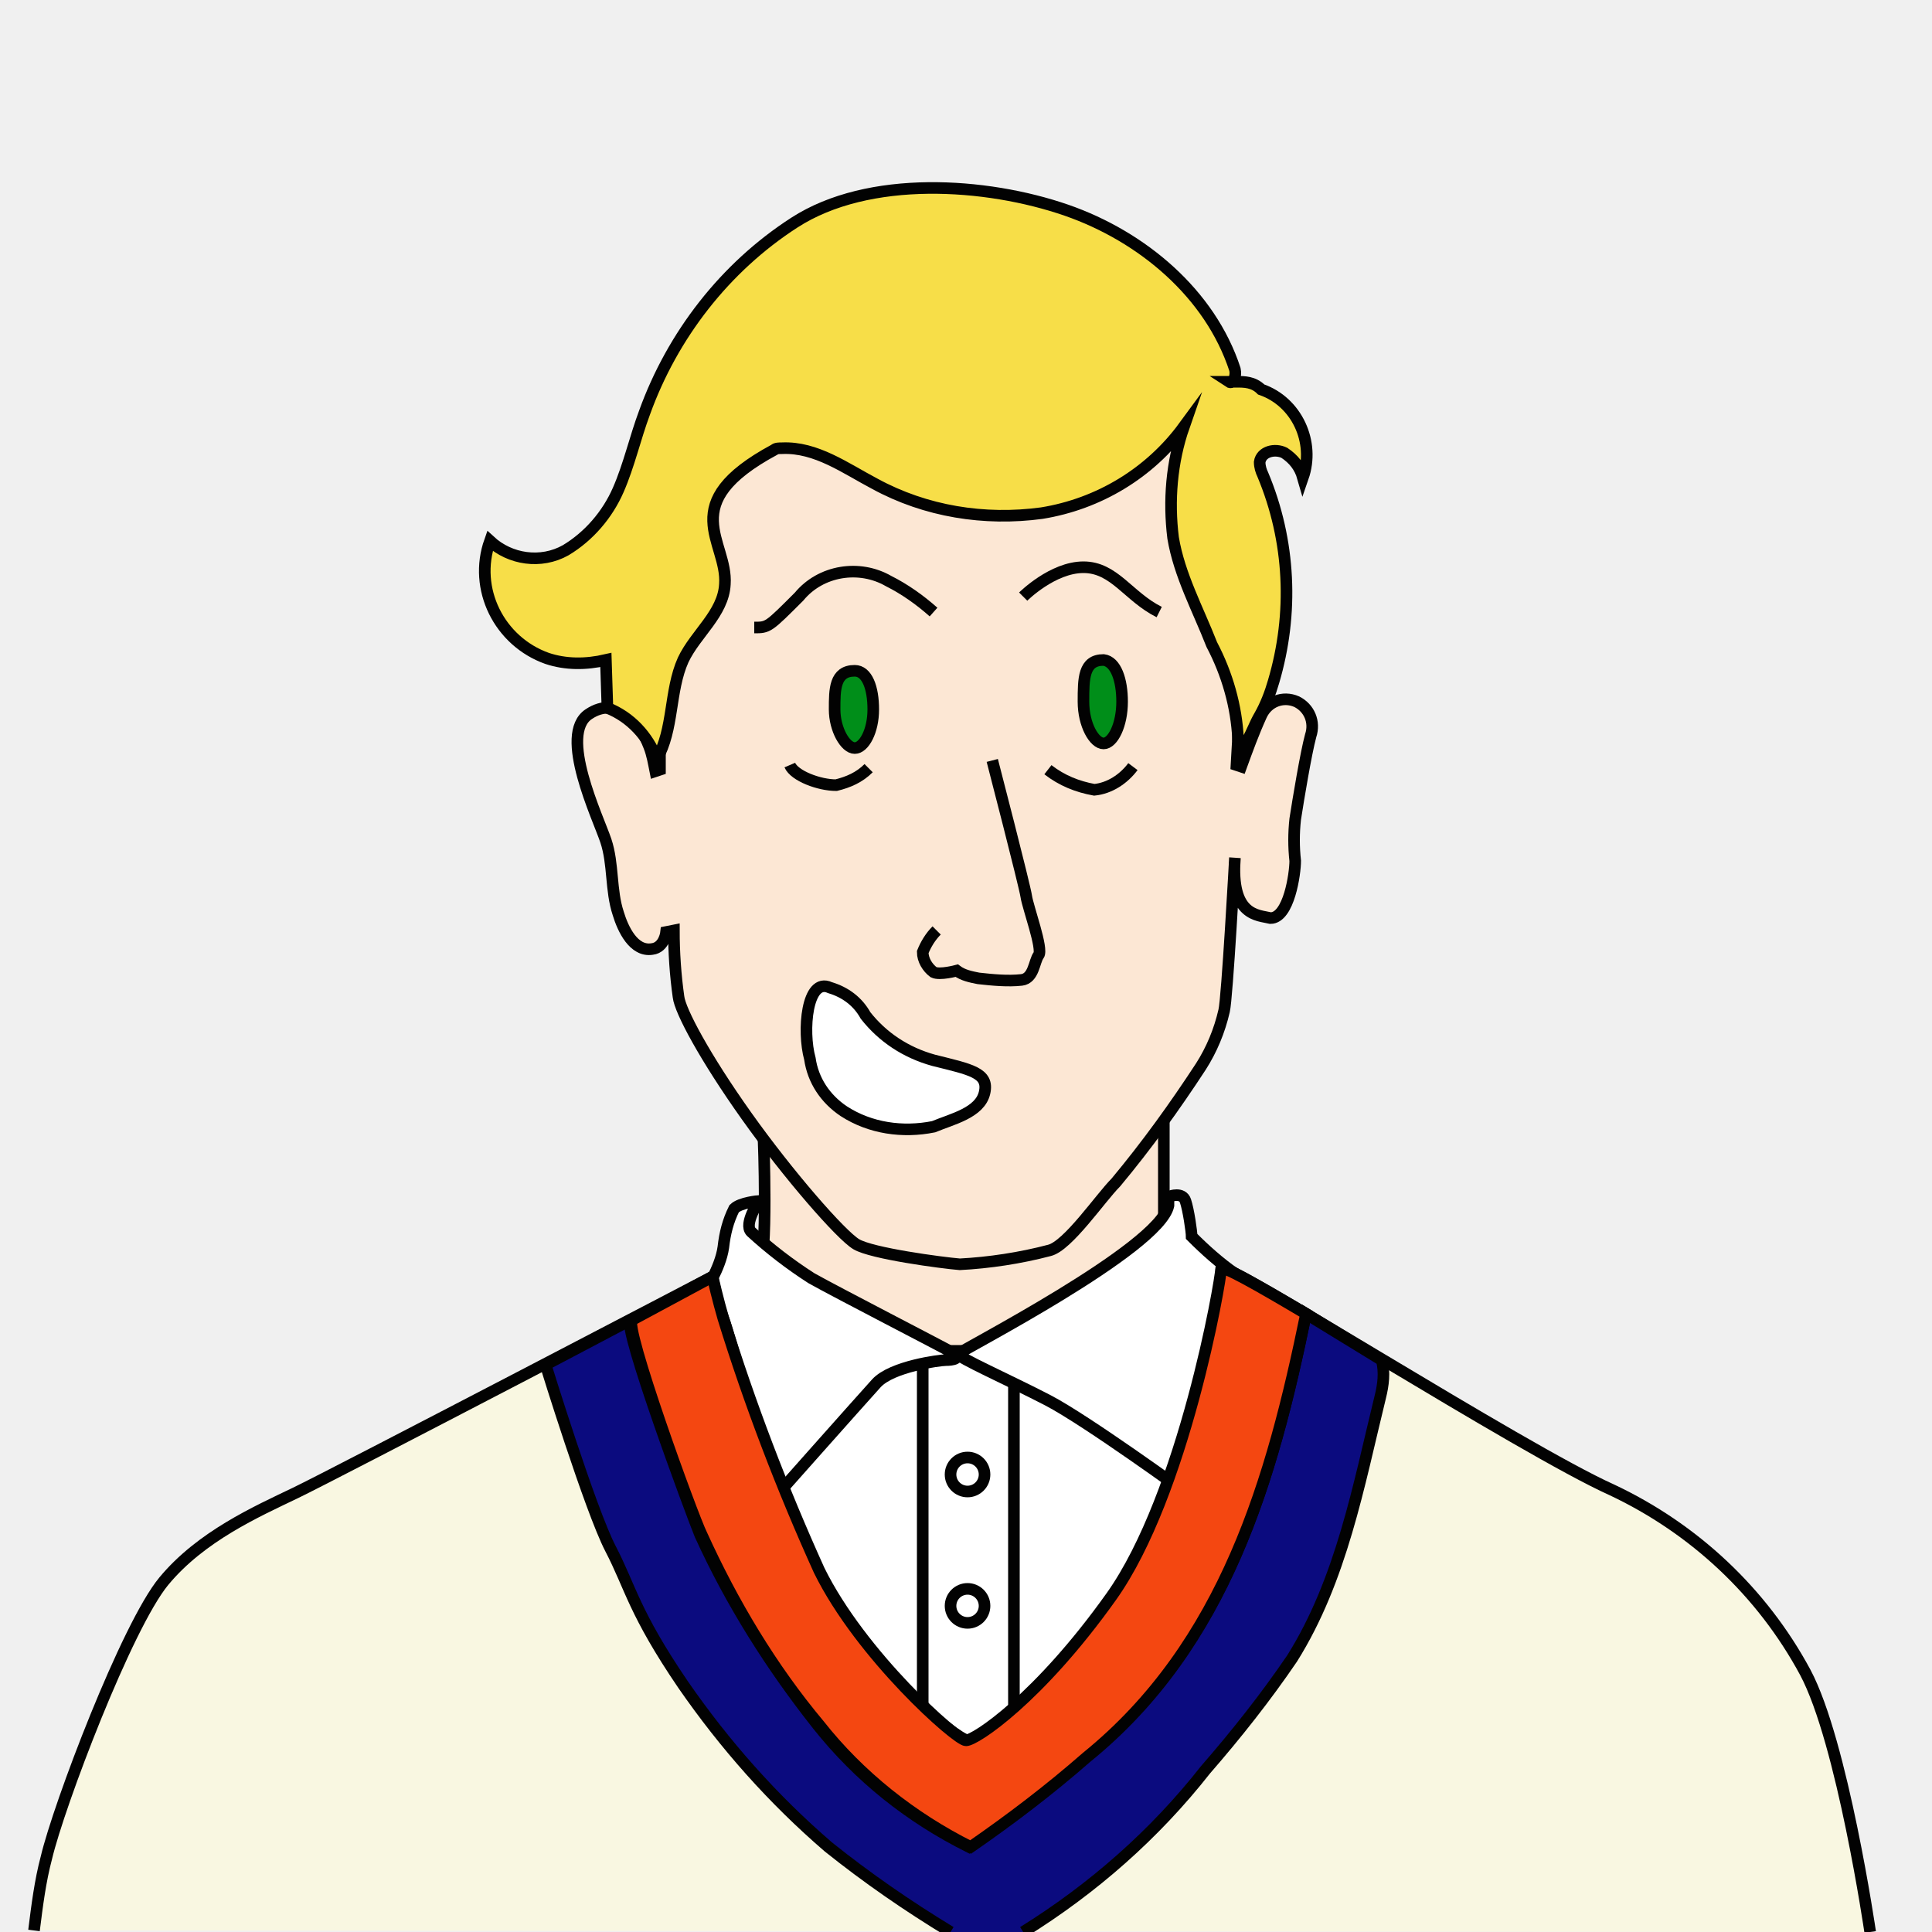
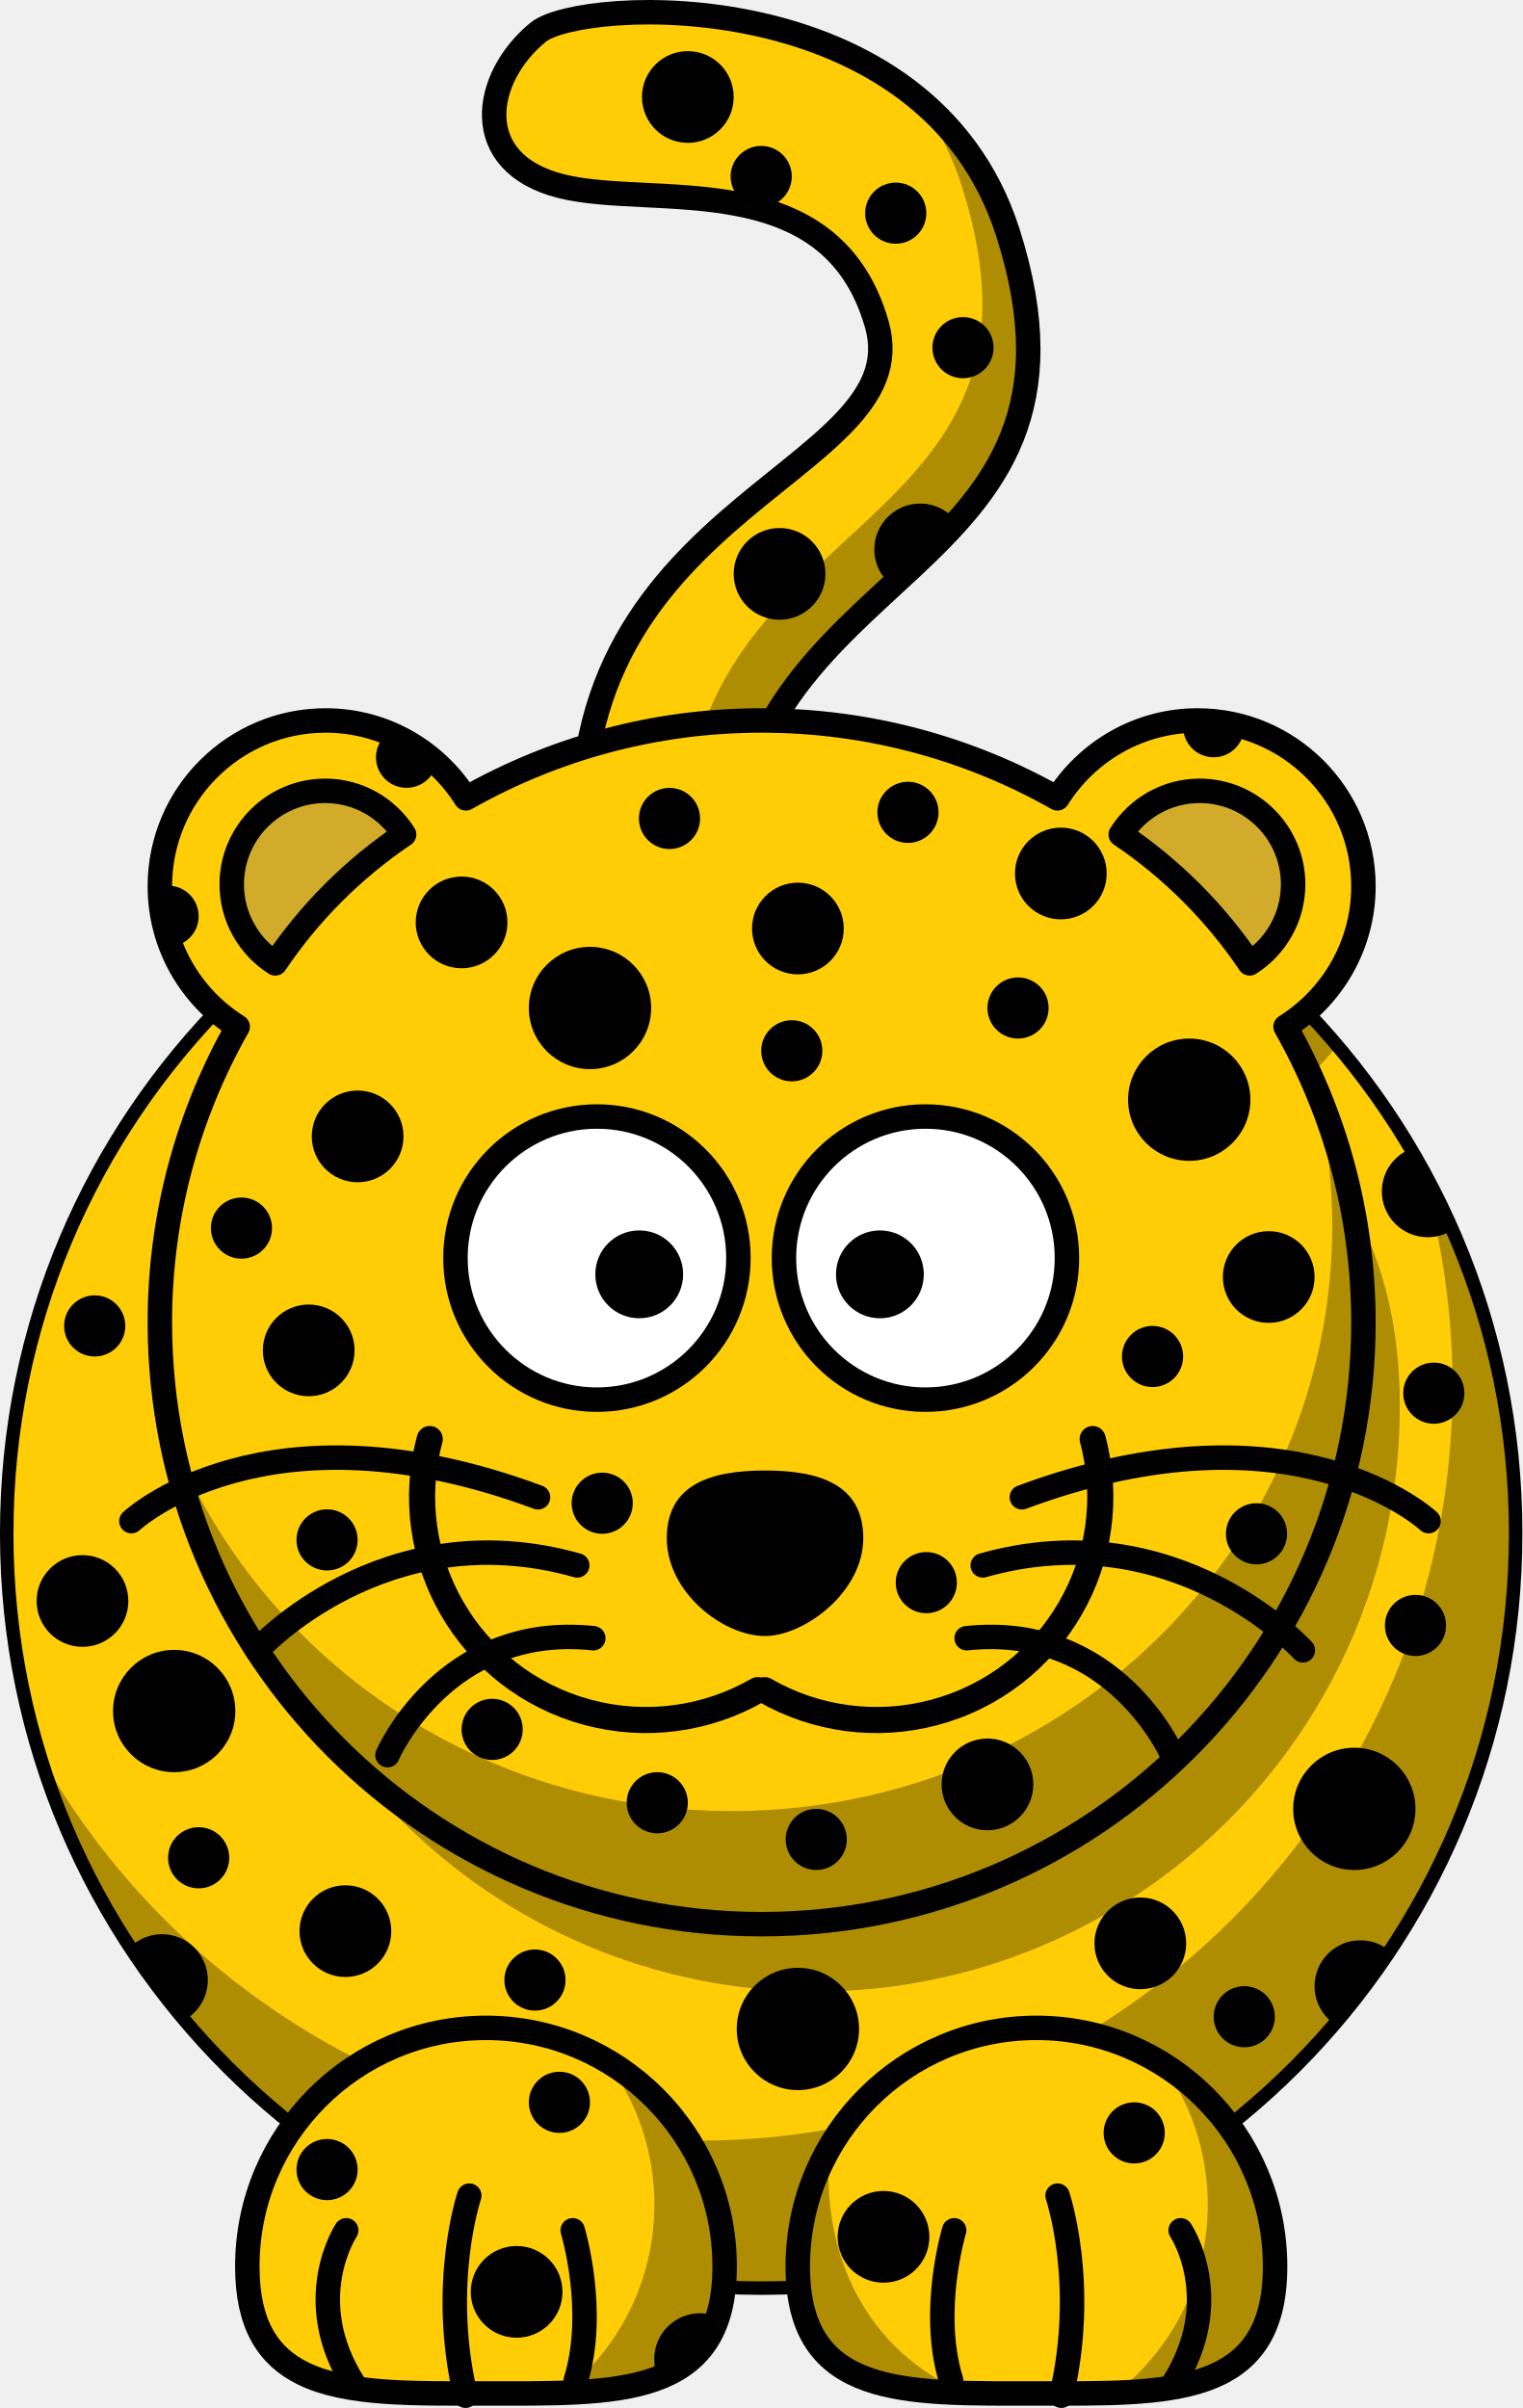
- <svg xmlns="http://www.w3.org/2000/svg" version="1.1" id="Person_1" x="0px" y="0px" viewBox="0 0 125 125" style="enable-background:new 0 0 125 125;" xml:space="preserve">
-   <style type="text/css">
- 	.st0{fill:#FCE7D4;stroke:#020202;stroke-width:0.75;stroke-miterlimit:10;}
- 	.st1{fill:#FFFFFF;stroke:#020202;stroke-width:0.75;stroke-miterlimit:10;}
- 	.st2{fill:none;stroke:#020202;stroke-width:0.75;stroke-miterlimit:10;}
- 	.st3{fill:#F9F7E1;stroke:#020202;stroke-width:0.75;stroke-miterlimit:10;}
- 	.st4{fill:#0B0B7F;stroke:#020202;stroke-width:0.75;stroke-miterlimit:10;}
- 	.st5{fill:#F44711;stroke:#020202;stroke-width:0.75;stroke-miterlimit:10;}
- 	.st6{fill:#008E19;stroke:#020202;stroke-width:0.75;stroke-miterlimit:10;}
- 	.st7{fill:#F7DE48;stroke:#020202;stroke-width:0.75;stroke-miterlimit:10;}
- </style>
-   <g id="head_copy">
-     <path id="neck" class="st0" d="M76,79.9c0,0-0.7-0.3-0.7-0.9v-6.7l-25.9,1.3c0,0,0.3,7.9-0.3,8.6c0,0-3.1,2.3-2.2,4.2   c1.9,3.9,7.2,6.2,11.2,6.9c5,0.8,12.6,0,17-2.8C78,88.6,79.8,81.6,76,79.9z" />
-     <path id="face" class="st0" d="M79.9,55.5c0,0-0.5,9.1-0.7,9.9c-0.3,1.3-0.8,2.5-1.5,3.6c-1.7,2.6-3.5,5.1-5.5,7.5   c-1,1-3.1,4.1-4.3,4.4c-1.9,0.5-3.9,0.8-5.8,0.9c-1.2-0.1-5.7-0.7-6.7-1.3S51,76,48.3,72.2s-4.3-6.8-4.4-7.7   c-0.2-1.4-0.3-2.9-0.3-4.3l-0.5,0.1c0,0-0.1,1-0.9,1.1c-1.2,0.2-1.9-1.3-2.2-2.3c-0.5-1.5-0.3-3.2-0.8-4.7s-3.1-6.9-1.1-8.2   c1.8-1.2,3.3,0.5,3.9,2.1c0.2,0.5,0.3,1.1,0.4,1.6l0.3-0.1c0,0,0-3,0-5c0.1-3.9-1.1-8.2,0.3-11.9c4.8-12.4,9.3-12.9,20.4-13.2   c9.9-0.3,15.4,7.7,16.2,11.3c0.7,3,1,6,0.9,9c-0.1,2.7-0.5,9.5-0.5,9.5l0.3,0.1c0.4-1.1,0.8-2.2,1.3-3.3c0.4-0.9,1.4-1.3,2.3-0.9   c0.8,0.4,1.2,1.3,0.9,2.2c-0.3,1.1-0.8,4.1-1,5.4c-0.1,0.9-0.1,1.8,0,2.7c0,0.8-0.4,3.7-1.6,3.7C81.4,59.2,79.6,59.3,79.9,55.5z" />
+ <svg xmlns="http://www.w3.org/2000/svg" id="Layer_1" xml:space="preserve" version="1.0" viewBox="0 0 248.976 393.857">
+   <g id="g236">
+     <g id="tail">
+       <path id="path3229" style="stroke:#010101;stroke-width:4;fill:#ffcd05" d="m96.198 146.28c-9.442-63.579 54.402-67.857 47.212-93.166-7.47-26.324-36.51-18.886-51.618-22.663s-12.88-17.733-3.777-25.181c6.925-5.666 63.545-8.729 76.805 32.735 18.43 57.679-45.33 52.88-45.33 107.02 0 46.03-22.033 1.26-23.292 1.26z" />
+       <g id="g240">
+         <circle id="circle242" cy="34.865" cx="146.49" r="5" />
+         <circle id="circle244" cy="15.865" cx="112.49" r="7.5" />
+         <circle id="circle246" cy="56.865" cx="157.49" r="5" />
+         <path id="path248" d="m156.49 85.378c-1.37-1.826-3.55-3.013-6-3.013-4.15 0-7.5 3.358-7.5 7.5 0 2.409 1.14 4.547 2.9 5.919 3.72-3.423 7.36-6.796 10.6-10.406z" />
+         <circle id="circle250" cy="93.865" cx="127.49" r="7.5" />
+         <circle id="circle252" cy="28.865" cx="124.49" r="5" />
+       </g>
+       <path id="path3334" style="fill-opacity:.314;fill:#010101" d="m149.41 15.535c3.32 4.186 6.04 9.138 7.9 14.969 18.44 57.679-45.31 52.892-45.31 107.04 0 18.69-3.66 22.4-8.06 20.21 6.79 9.21 15.56 16.34 15.56-12.71 0-54.144 63.75-49.358 45.31-107.04-3.13-9.789-8.66-17.087-15.4-22.465z" />
+     </g>
+     <g id="body">
+       <path id="path2383" style="stroke-linejoin:round;stroke:#010101;stroke-width:2.204;stroke-linecap:round;fill:#ffcd05" d="m247.87 250.78c0.05 68.15-55.15 123.42-123.3 123.47-68.144 0.05-123.42-55.16-123.47-123.3 0.002-0.06 0.002-0.11 0.002-0.17-0.046-68.14 55.159-123.42 123.31-123.47 68.14-0.04 123.42 55.16 123.46 123.31v0.16z" />
+       <g id="g257">
+         <circle id="circle259" cy="216.87" cx="15.488" r="5" />
+         <circle id="circle261" cy="323.86" cx="87.488" r="5" />
+         <circle id="circle263" cy="303.86" cx="32.488" r="5" />
+         <circle id="circle265" cy="265.86" cx="231.49" r="5" />
+         <circle id="circle267" cy="315.86" cx="56.488" r="7.5" />
+         <circle id="circle269" cy="261.86" cx="13.488" r="7.5" />
+         <circle id="circle271" cy="317.86" cx="186.49" r="7.5" />
+         <circle id="circle273" cy="279.86" cx="28.488" r="10" />
+         <circle id="circle275" cy="331.86" cx="130.49" r="10" />
+         <circle id="circle277" cy="295.86" cx="221.49" r="10" />
+         <circle id="circle279" cy="329.86" cx="203.49" r="5" />
+         <circle id="circle281" cy="227.87" cx="234.49" r="5" />
+         <path id="path283" d="m225.99 194.86c0 4.15 3.35 7.5 7.5 7.5 1.49 0 2.87-0.43 4.03-1.18-2-4.58-4.28-9.01-6.81-13.28-2.77 1.11-4.72 3.8-4.72 6.96z" />
+         <path id="path285" d="m214.99 324.86c0 2.58 1.29 4.84 3.27 6.2 3.24-3.8 6.26-7.78 9.03-11.95-1.3-1.09-2.97-1.75-4.8-1.75-4.15 0-7.5 3.36-7.5 7.5z" />
+         <path id="path287" d="m33.988 323.86c0-4.14-3.357-7.5-7.5-7.5-2.028 0-3.865 0.81-5.215 2.12 2.727 4.16 5.697 8.13 8.891 11.92 2.281-1.29 3.824-3.73 3.824-6.54z" />
+       </g>
+       <path id="path3339" style="fill-opacity:.314;fill:#010101" d="m232.66 192.16c3.2 10.98 4.9 22.59 4.9 34.6 0 68.1-55.26 123.37-123.37 123.37-46.825 0-87.599-26.13-108.5-64.59 15.022 51.2 62.366 88.62 118.41 88.62 68.1 0 123.37-55.27 123.37-123.37 0-21.21-5.37-41.19-14.81-58.63z" />
+     </g>
+     <g id="paws">
+       <g id="g291">
+         <path id="path3238" style="stroke-linejoin:round;stroke:#010101;stroke-width:4;stroke-linecap:round;fill:#ffcd05" d="m118.51 370.71c0 21.55-17.49 20.77-39.033 20.77-11.979 0-22.705 0.24-29.866-3.25-5.718-2.79-9.164-7.95-9.164-17.52 0-21.54 17.485-39.03 39.03-39.03 21.543 0 39.033 17.49 39.033 39.03z" />
+         <g id="g294">
+           <circle id="circle296" cy="354.86" cx="53.488" r="5" />
+           <circle id="circle298" cy="374.86" cx="84.488" r="7.5" />
+           <circle id="circle300" cy="343.86" cx="91.488" r="5" />
+           <path id="path302" d="m117.37 378.94c-0.89-0.37-1.86-0.58-2.88-0.58-4.15 0-7.5 3.36-7.5 7.5 0 1.11 0.24 2.15 0.67 3.09 4.65-1.79 8.06-4.83 9.71-10.01z" />
+         </g>
+         <path id="path3332" style="fill-opacity:.314;fill:#010101" d="m99.494 337.5c4.726 6.48 7.526 14.47 7.526 23.1 0 12.46-5.83 23.56-14.901 30.75 15.081-0.57 25.901-3.7 25.901-20.63 0-14.03-7.4-26.34-18.526-33.22z" />
+         <g id="g2469" transform="matrix(-1 0 0 1 652.48 -1.8279)">
+           <path id="path2471" style="stroke:#010101;stroke-width:4;stroke-linecap:round;fill:none" d="m558.32 391.17c-3.51-11.33 0.5-24.55 0.5-24.55" />
+           <path id="path2473" style="stroke:#010101;stroke-width:4;stroke-linecap:round;fill:none" d="m576.34 393.68c4.3-18.25-0.61-32.73-0.61-32.73" />
+           <path id="path2475" style="stroke:#010101;stroke-width:4;stroke-linecap:round;fill:none" d="m594.6 391.8c8.81-13.85 1.26-25.18 1.26-25.18" />
+         </g>
+       </g>
+       <g id="g309">
+         <path id="path3235" style="stroke-linejoin:round;stroke:#010101;stroke-width:4;stroke-linecap:round;fill:#ffcd05" d="m208.53 370.71c0 21.55-17.49 20.77-39.03 20.77s-39.03 0.78-39.03-20.77c0-21.54 17.49-39.03 39.03-39.03s39.03 17.49 39.03 39.03z" />
+         <g id="g312">
+           <circle id="circle314" cy="348.86" cx="185.49" r="5" />
+           <circle id="circle316" cy="365.86" cx="144.49" r="7.5" />
+         </g>
+         <path id="path3327" style="fill-opacity:.314;fill:#010101" d="m189.99 337.5c4.73 6.48 7.53 14.47 7.53 23.1 0 12.46-5.83 23.56-14.9 30.75 15.08-0.57 25.9-3.7 25.9-20.63 0-14.03-7.4-26.34-18.53-33.22z" />
+         <path id="path3349" style="fill-opacity:.314;fill:#010101" d="m135.68 351.22c-3.31 5.74-5.22 12.41-5.22 19.5 0 17.51 11.56 20.27 27.44 20.69-15.78-6.58-23.8-22.21-22.22-40.19z" />
+         <g id="g2508" transform="translate(-.82294 -1.8279)">
+           <path id="path2510" style="stroke:#010101;stroke-width:4;stroke-linecap:round;fill:none" d="m156.37 391.17c-3.51-11.33 0.5-24.55 0.5-24.55" />
+           <path id="path2512" style="stroke:#010101;stroke-width:4;stroke-linecap:round;fill:none" d="m174.39 393.68c4.3-18.25-0.61-32.73-0.61-32.73" />
+           <path id="path2514" style="stroke:#010101;stroke-width:4;stroke-linecap:round;fill:none" d="m192.65 391.8c8.81-13.85 1.26-25.18 1.26-25.18" />
+         </g>
+       </g>
+     </g>
+     <g id="face">
+       <g id="g325">
+         <path id="path3306_2_" style="fill-opacity:.314;fill:#010101" d="m57.15 172.06c-12.297 16.1-19.594 36.19-19.594 58 0 52.82 42.869 95.69 95.684 95.69 52.82 0 95.69-42.87 95.69-95.69 0-21.6-7.19-34.51-19.28-50.53 3.73-2.55 6.89-5.69 9.59-9.19-10.56-11.34-70.36-35.97-86-35.97-15.28 0-81.421 33.87-76.09 37.69z" />
+         <path id="path2479" style="stroke-linejoin:round;stroke:#010101;stroke-width:4;stroke-linecap:round;fill:#ffcd05" d="m53.258 117.84c-14.965 0-27.116 12.15-27.116 27.12 0 9.68 5.088 18.18 12.733 22.97-8.083 14.29-12.733 30.78-12.733 48.35 0 54.33 44.067 98.44 98.398 98.44 54.33 0 98.44-44.11 98.44-98.44 0-17.57-4.65-34.06-12.74-48.35 7.63-4.8 12.74-13.3 12.74-22.97 0-14.97-12.15-27.12-27.12-27.12-9.67 0-18.13 5.11-22.93 12.74-14.29-8.1-30.8-12.74-48.39-12.74s-34.064 4.65-48.355 12.74c-4.797-7.63-13.254-12.74-22.927-12.74z" />
+         <path id="path3293_2_" style="fill-opacity:.314;fill:#010101" d="m215.98 181.84c1.24 6.05 1.9 12.29 1.9 18.69 0 52.82-44 95.69-98.22 95.69-40.655 0-75.562-24.1-90.478-58.44 9.003 43.79 48.706 76.84 96.288 76.84 54.21 0 98.21-42.86 98.21-95.68 0-13.16-2.75-25.69-7.7-37.1z" />
+         <path id="path2483" style="stroke-linejoin:round;stroke:#010101;stroke-width:4;stroke-linecap:round;fill:#d3ab2a" d="m196.19 129.35c-5.44 0-10.19 2.86-12.9 7.14 8.32 5.61 15.48 12.76 21.08 21.08 4.26-2.71 7.11-7.5 7.11-12.93 0-8.44-6.85-15.29-15.29-15.29z" />
+         <path id="path2523" style="stroke-linejoin:round;stroke:#010101;stroke-width:4;stroke-linecap:round;fill:#d3ab2a" d="m53.191 129.35c5.438 0 10.188 2.86 12.897 7.14-8.317 5.61-15.478 12.76-21.074 21.08-4.269-2.71-7.113-7.5-7.113-12.93 0-8.44 6.852-15.29 15.29-15.29z" />
+       </g>
+       <g id="g332">
+         <circle id="circle334" cy="133.87" cx="109.49" r="5" />
+         <circle id="circle336" cy="221.87" cx="188.49" r="5" />
+         <circle id="circle338" cy="164.87" cx="166.49" r="5" />
+         <circle id="circle340" cy="150.87" cx="75.488" r="7.5" />
+         <circle id="circle342" cy="151.87" cx="130.49" r="7.5" />
+         <circle id="circle344" cy="220.87" cx="50.488" r="7.5" />
+         <circle id="circle346" cy="185.87" cx="58.488" r="7.5" />
+         <circle id="circle348" cy="208.87" cx="207.49" r="7.5" />
+         <circle id="circle350" cy="291.86" cx="161.49" r="7.5" />
+         <circle id="circle352" cy="142.87" cx="173.49" r="7.5" />
+         <circle id="circle354" cy="179.87" cx="194.49" r="10" />
+         <circle id="circle356" cy="164.87" cx="96.488" r="10" />
+         <circle id="circle358" cy="258.86" cx="151.49" r="5" />
+         <circle id="circle360" cy="251.87" cx="53.488" r="5" />
+         <circle id="circle362" cy="245.87" cx="98.488" r="5" />
+         <circle id="circle364" cy="294.86" cx="107.49" r="5" />
+         <circle id="circle366" cy="300.86" cx="133.49" r="5" />
+         <circle id="circle368" cy="250.87" cx="205.49" r="5" />
+         <circle id="circle370" cy="282.86" cx="80.488" r="5" />
+         <circle id="circle372" cy="171.87" cx="129.49" r="5" />
+         <circle id="circle374" cy="132.87" cx="148.49" r="5" />
+         <circle id="circle376" cy="200.87" cx="39.488" r="5" />
+         <path id="path378" style="fill:#010101" d="m198.49 123.86c2.73 0 4.95-2.2 4.99-4.92-2.42-0.71-4.97-1.1-7.62-1.1-0.77 0-1.53 0.05-2.28 0.11-0.06 0.3-0.09 0.6-0.09 0.92 0 2.76 2.24 4.99 5 4.99z" />
+         <path id="path380" style="fill:#010101" d="m32.488 149.86c0-2.76-2.238-5-5-5-0.468 0-0.912 0.09-1.342 0.21 0.014 3.44 0.675 6.72 1.858 9.74 2.515-0.26 4.484-2.36 4.484-4.95z" />
+         <path id="path382" style="fill:#010101" d="m61.488 123.86c0 2.77 2.238 5 5 5 2.417 0 4.434-1.71 4.899-3.99-2.303-2.09-4.957-3.8-7.875-5-1.222 0.91-2.024 2.35-2.024 3.99z" />
+       </g>
+       <g id="g384">
+         <g id="g3178" transform="translate(-2.5218 -5.0362)">
+           <path id="path2400" style="stroke-linejoin:round;stroke:#010101;stroke-width:4.271;stroke-linecap:round;fill:none" d="m181.22 240.41c5.22 19.47-6.36 39.49-25.88 44.71-9.37 2.51-19.36 1.2-27.76-3.64" />
+           <path id="path3176" style="stroke-linejoin:round;stroke:#010101;stroke-width:4.271;stroke-linecap:round;fill:none" d="m72.804 240.41c-5.23 19.47 6.354 39.49 25.873 44.71 9.373 2.51 19.363 1.2 27.763-3.64" />
+         </g>
+         <path id="path2397" style="fill:#010101" d="m141.18 251.6c0 8.83-9.67 15.99-16.06 15.99-6.89 0-16.07-7.16-16.07-15.99s7.2-11.08 16.07-11.08 16.06 2.25 16.06 11.08z" />
+         <g id="g390">
+           <path id="path2387" style="stroke-linejoin:round;stroke:#010101;stroke-width:4;stroke-linecap:round;fill:#ffffff" d="m120.76 205.77c0.01 12.78-10.34 23.15-23.119 23.16-12.778 0.01-23.146-10.35-23.153-23.13v-0.03c-0.009-12.78 10.344-23.14 23.123-23.15s23.149 10.34 23.149 23.12v0.03z" />
+           <path id="path2393" style="fill:#010101" d="m111.72 208.43c0 3.97-3.21 7.19-7.18 7.19-3.96 0-7.178-3.21-7.181-7.18v-0.01c-0.003-3.96 3.211-7.18 7.181-7.18 3.96-0.01 7.18 3.21 7.18 7.17v0.01z" />
+         </g>
+         <g id="g394">
+           <path id="path2391" style="stroke-linejoin:round;stroke:#010101;stroke-width:4;stroke-linecap:round;fill:#ffffff" d="m174.49 205.77c0.01 12.78-10.35 23.15-23.13 23.16-12.77 0.01-23.14-10.35-23.15-23.13v-0.03c-0.01-12.78 10.35-23.14 23.13-23.15 12.77-0.01 23.14 10.34 23.15 23.12v0.03z" />
+           <path id="path2395" style="fill:#010101" d="m151.08 208.43c0 3.97-3.21 7.19-7.17 7.19-3.97 0-7.19-3.21-7.19-7.18v-0.01c0-3.96 3.21-7.18 7.18-7.18 3.96-0.01 7.18 3.21 7.18 7.17v0.01z" />
+         </g>
+       </g>
+       <g id="g398">
+         <g id="g3188" transform="translate(0 -10.702)">
+           <path id="path3182" style="stroke:#010101;stroke-width:4;stroke-linecap:round;fill:none" d="m167.12 255.6c44.68-16.6 66.51 3.9 66.51 3.9" />
+           <path id="path3184" style="stroke:#010101;stroke-width:4;stroke-linecap:round;fill:none" d="m160.72 266.74c31.63-8.96 52.35 13.89 52.35 13.89" />
+           <path id="path3186" style="stroke:#010101;stroke-width:4;stroke-linecap:round;fill:none" d="m158.09 278.65c24.33-2.57 33.65 19.13 33.65 19.13" />
+         </g>
+         <g id="g3193" transform="matrix(-1 0 0 1 651.56 -10.702)">
+           <path id="path3195" style="stroke:#010101;stroke-width:4;stroke-linecap:round;fill:none" d="m563.57 255.6c44.67-16.6 66.5 3.9 66.5 3.9" />
+           <path id="path3197_4_" style="stroke:#010101;stroke-width:4;stroke-linecap:round;fill:none" d="m557.16 266.74c31.64-8.96 52.35 13.89 52.35 13.89" />
+           <path id="path3199" style="stroke:#010101;stroke-width:4;stroke-linecap:round;fill:none" d="m554.53 278.65c24.34-2.57 33.66 19.13 33.66 19.13" />
+         </g>
+       </g>
+     </g>
  </g>
-   <g id="shirt_copy">
-     <rect x="48.7" y="87.4" class="st1" width="29.3" height="27.1" />
-     <path id="Collar" class="st1" d="M46.1,82.7c0.3-0.6,0.6-1.3,0.7-2c0.1-0.9,0.3-1.7,0.7-2.5c0.4-0.4,1.6-0.5,1.6-0.5s-1,1.5-0.5,2   c1.2,1.1,2.5,2.1,3.9,3c1.6,0.9,8.4,4.4,9.1,4.8S61.6,88,61.2,88s-3.5,0.4-4.5,1.5s-7.3,8.2-7.3,8.2S45.6,83.2,46.1,82.7z" />
-     <path id="collar-2" class="st1" d="M75.7,77.4c0,0,0.8-0.3,1,0.3s0.4,2,0.4,2.3c0.9,0.9,1.8,1.7,2.8,2.4l-3,14.3   c0,0-6.6-4.8-9.1-6.1s-5.9-2.8-5.8-3s13-6.8,13.6-9.6c0-0.1,0-0.3,0-0.4V77.4z" />
-     <line class="st2" x1="59.7" y1="88.3" x2="59.7" y2="110.3" />
-     <line class="st2" x1="65.6" y1="89.4" x2="65.6" y2="110.7" />
-     <circle id="button" class="st1" cx="62.6" cy="95.4" r="1.1" />
-     <circle id="button-2" class="st1" cx="62.6" cy="103.9" r="1.1" />
-   </g>
-   <path id="Sweater" class="st3" d="M121,125c0,0-1.8-12.3-4.2-16.8c-2.8-5.2-7.2-9.3-12.5-11.8c-5.8-2.6-25.2-15-25.2-14.3  s-2.4,14.6-7.1,21.2s-8.8,9.3-9.4,9.3s-7.3-5.1-10-10.6s-5.4-15.7-5.8-16.7s-0.7-2.7-0.7-2.7s-24.5,12.8-27,14s-6.1,2.8-8.5,5.7  s-6.8,14.5-7.6,17.9c-0.4,1.5-0.6,3.1-0.8,4.7" />
-   <path id="Stripe" class="st4" d="M66.2,125c4.5-2.8,8.5-6.3,11.8-10.5c2-2.3,3.9-4.7,5.6-7.2c3.2-5.1,4.3-11.2,5.7-16.9  c0.2-0.8,0.3-1.6,0.1-2.4l-4.9-3c-2.2,10.7-5.2,21.4-14.3,28.7c-2.4,2.1-4.9,4-7.5,5.8c-3.8-1.9-7.1-4.5-9.8-7.9  c-3-3.8-5.6-7.9-7.6-12.3c-0.5-1.2-5.1-13.6-4.5-13.9l-5.5,2.9c0,0,2.9,9.4,4.2,11.9s1.5,4.1,4.7,8.8c2.7,3.9,5.8,7.4,9.4,10.5  c2.5,2,5.1,3.8,7.9,5.5" />
-   <path id="Stripe-2" class="st5" d="M84.5,85c-3.2-1.9-5.5-3.2-5.5-2.9c0,0.7-2.4,14.6-7.1,21.2s-8.8,9.3-9.4,9.3s-6.8-5.5-9.5-11  c-2.4-5.3-4.5-10.8-6.2-16.3c-0.3-1-0.7-2.7-0.7-2.7l-5.2,2.8c-0.6,0.3,3.9,12.7,4.5,13.9c2,4.4,4.5,8.6,7.6,12.3  c2.6,3.3,6,6,9.8,7.9c2.6-1.8,5.1-3.7,7.5-5.8C79.3,106.4,82.3,95.7,84.5,85z" />
-   <g id="eyes_copy">
-     <path id="Eye" class="st6" d="M56.5,45.9c0,1.4-0.6,2.5-1.2,2.5S54,47.2,54,45.9s0-2.5,1.3-2.5C56.1,43.4,56.5,44.5,56.5,45.9z" />
-     <path id="Eye-2" class="st6" d="M72.6,45.4c0,1.5-0.6,2.7-1.2,2.7s-1.3-1.2-1.3-2.7s0-2.7,1.3-2.7C72.2,42.8,72.6,44,72.6,45.4z" />
-     <path id="undereye" class="st2" d="M56.2,49.7c-0.6,0.6-1.3,0.9-2.1,1.1c-1.1,0-2.7-0.6-3-1.3" />
-     <path id="undereye-2" class="st2" d="M67.8,49.8c0.9,0.7,1.9,1.1,3,1.3c1-0.1,1.9-0.7,2.5-1.5" />
-     <path id="eyebrow" class="st2" d="M66.2,38.6c0,0,1.9-1.9,3.9-1.9s2.9,1.9,4.9,2.9" />
-     <path id="eyebrow-2" class="st2" d="M60.4,39.6c-0.9-0.8-1.9-1.5-2.9-2c-1.9-1.1-4.4-0.7-5.8,1c-2,2-2,2-2.9,2" />
-   </g>
-   <g id="nose_copy">
-     <path class="st2" d="M64.2,49.2c0,0,2.1,8.1,2.2,8.8s1.1,3.4,0.8,3.8s-0.3,1.5-1.1,1.6c-0.9,0.1-1.9,0-2.8-0.1   c-0.5-0.1-1-0.2-1.4-0.5c0,0-1.1,0.3-1.5,0.1c-0.4-0.3-0.7-0.8-0.7-1.3c0.2-0.5,0.5-1,0.9-1.4" />
-   </g>
-   <path class="st7" d="M80,24.7h-0.5c0.3,0.2,0.5-0.4,0.4-0.8c-1.6-4.9-6-8.6-10.9-10.3c-5.2-1.8-12.8-2.3-17.6,0.8  c-4.5,2.9-7.9,7.3-9.7,12.3c-0.6,1.6-1,3.4-1.7,5c-0.7,1.6-1.9,3-3.4,3.9C35,36.5,33,36.2,31.7,35c-1.1,3.1,0.6,6.5,3.7,7.6  c1.2,0.4,2.5,0.4,3.8,0.1l0.1,3.1c1.5,0.6,2.6,1.8,3.2,3.3c1.1-1.9,0.8-4.4,1.7-6.4c0.8-1.7,2.6-3,2.7-4.9c0.2-2.8-3.3-5.2,3.2-8.7  c0.1-0.1,0.3-0.1,0.5-0.1c2.2-0.1,4.1,1.3,6,2.3c3.3,1.8,7.1,2.4,10.8,1.9c3.7-0.6,7-2.6,9.2-5.6c-0.8,2.3-1,4.8-0.7,7.2  c0.4,2.4,1.6,4.6,2.5,6.9c1,1.9,1.6,4,1.7,6.1c0,0.2,0.1,0.3,0.3,0.3c0.1,0,0.2-0.1,0.3-0.2c0.3-0.5,0.5-1.1,0.8-1.6  c0.4-0.7,0.7-1.5,0.9-2.2c1.3-4.4,1.1-9.1-0.7-13.4c-0.1-0.2-0.2-0.5-0.2-0.8c0.1-0.7,1-0.9,1.6-0.6c0.6,0.4,1,0.9,1.2,1.6  c0.8-2.3-0.4-4.9-2.7-5.7C81.1,24.7,80.5,24.7,80,24.7L80,24.7z" />
-   <path id="mouth" class="st1" d="M53.7,63.9c1,0.3,1.8,0.9,2.3,1.8c1.1,1.4,2.6,2.4,4.4,2.9c2.4,0.6,3.6,0.8,3.3,2.1  s-2.1,1.7-3.3,2.2c-2,0.4-4.1,0.1-5.8-1c-1.2-0.8-2-2-2.2-3.4C51.9,66.7,52.2,63.2,53.7,63.9z" />
</svg>
